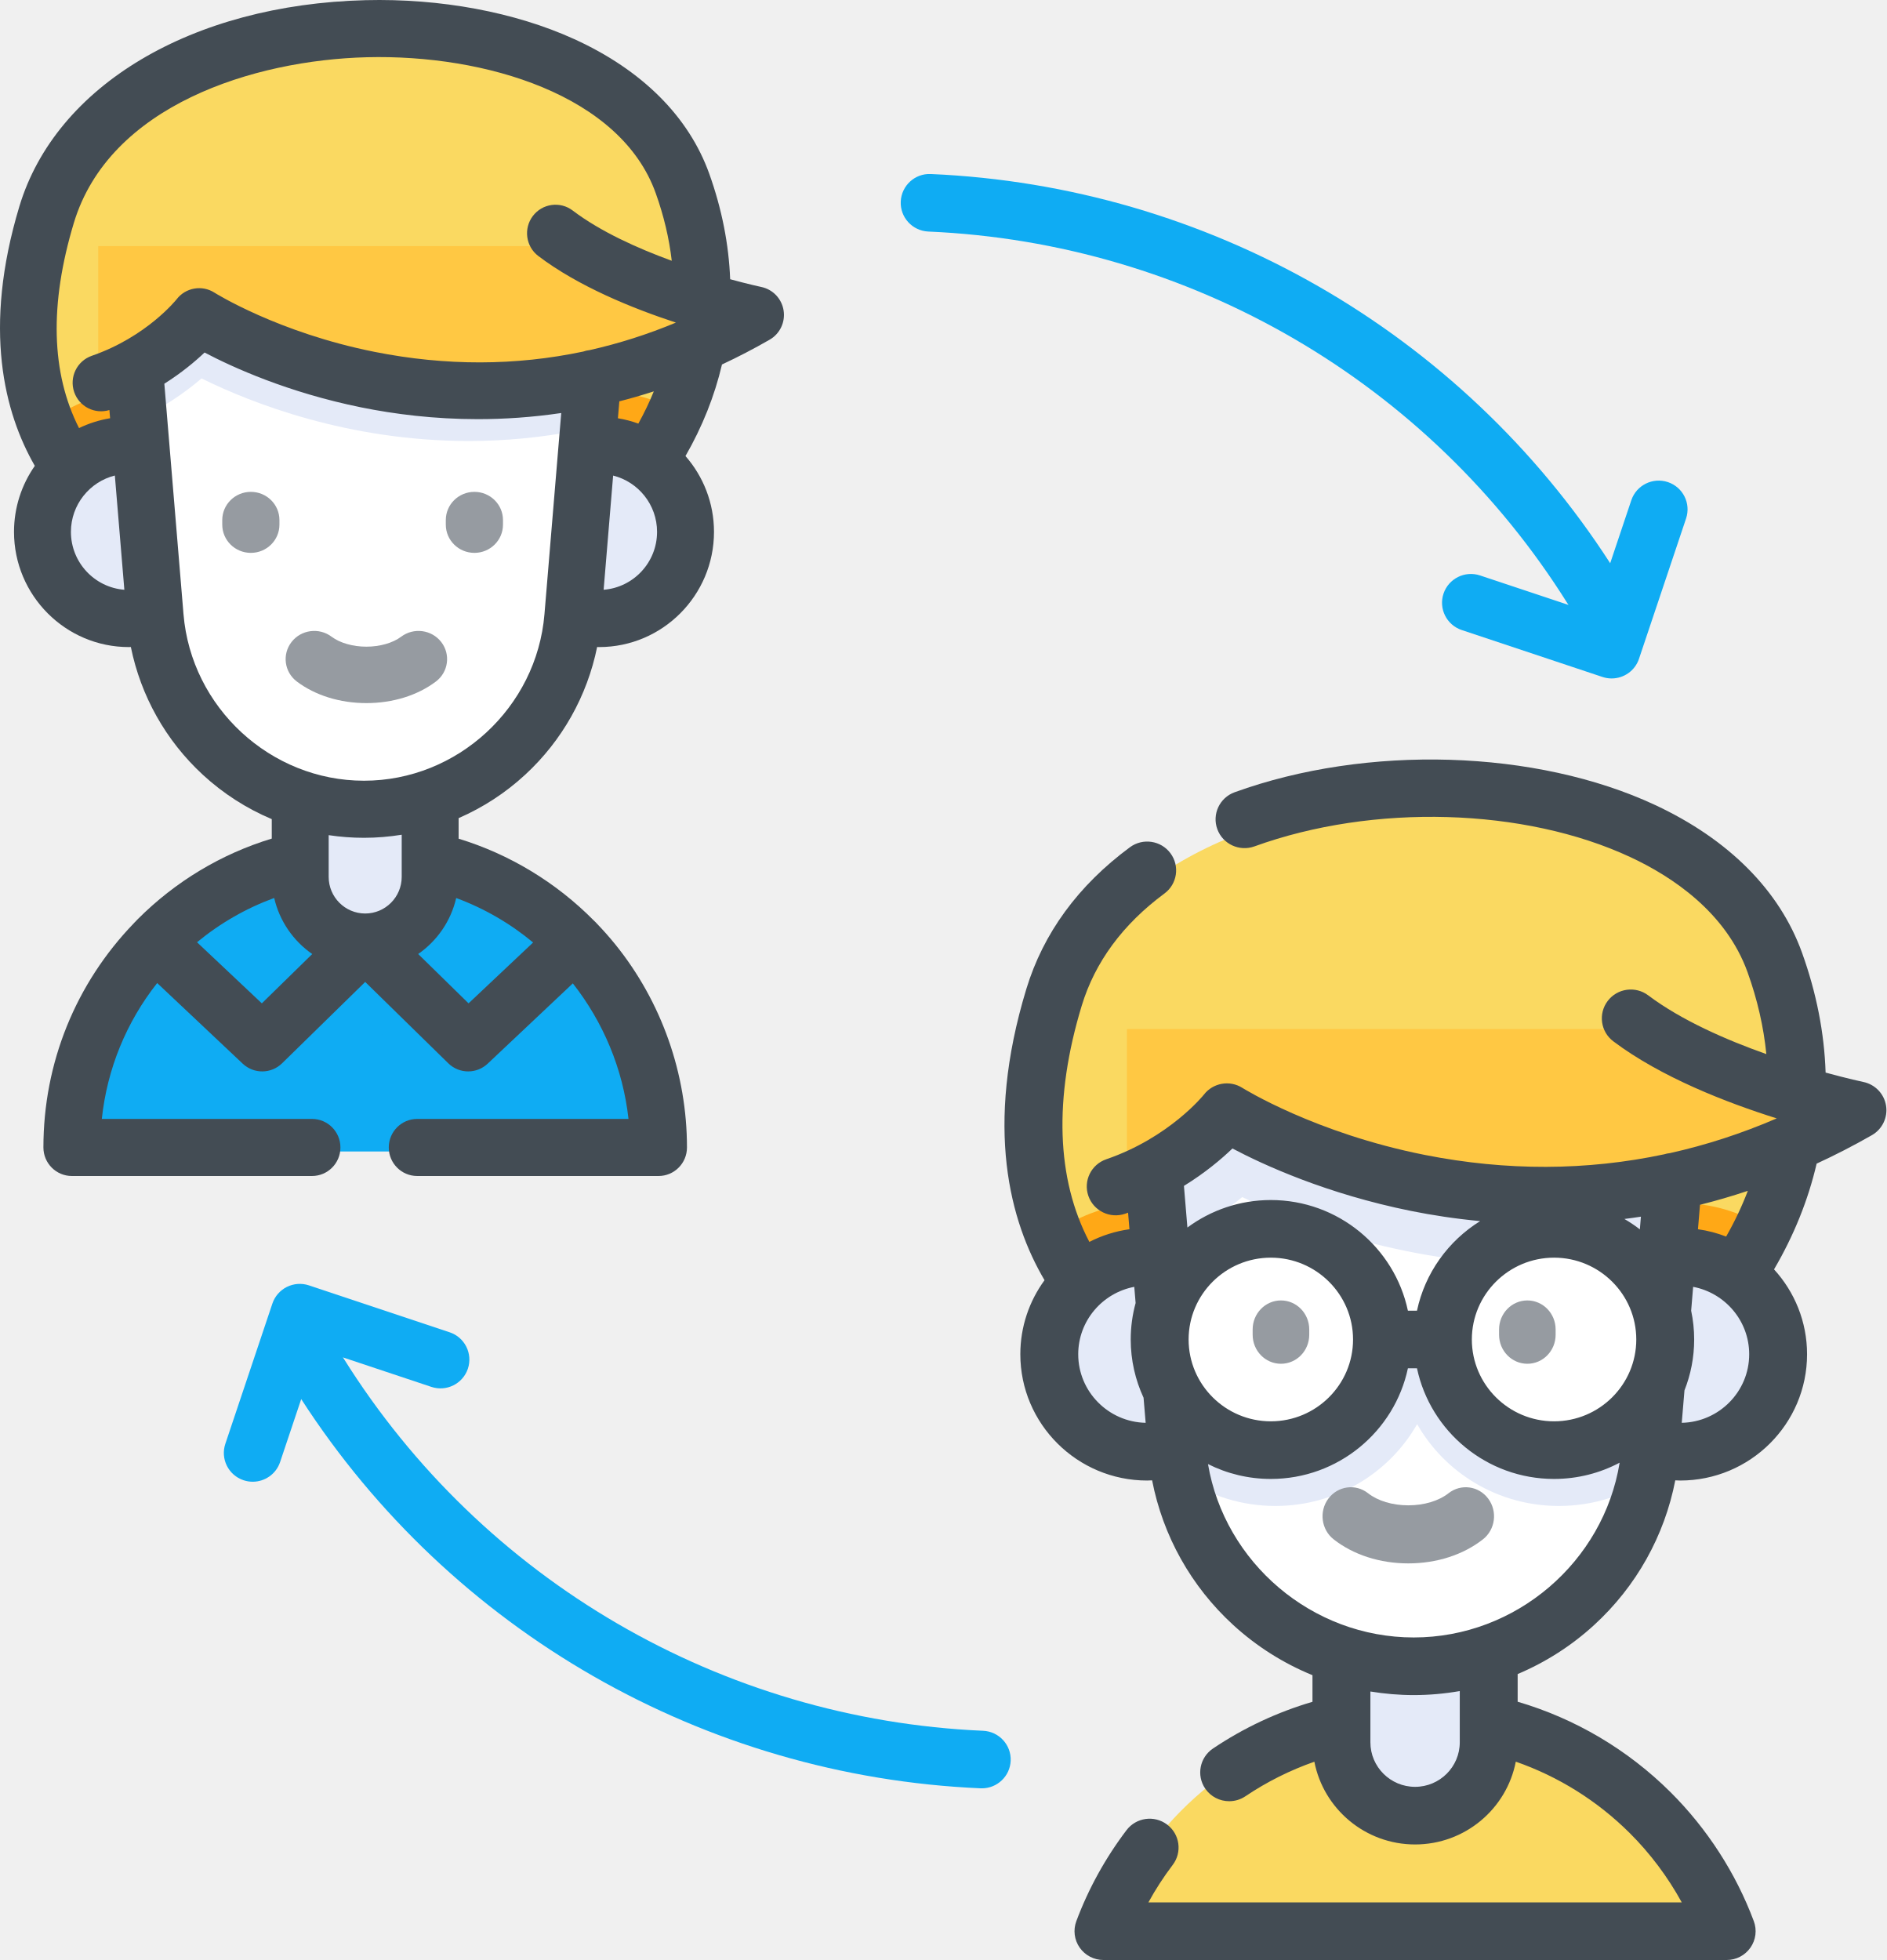
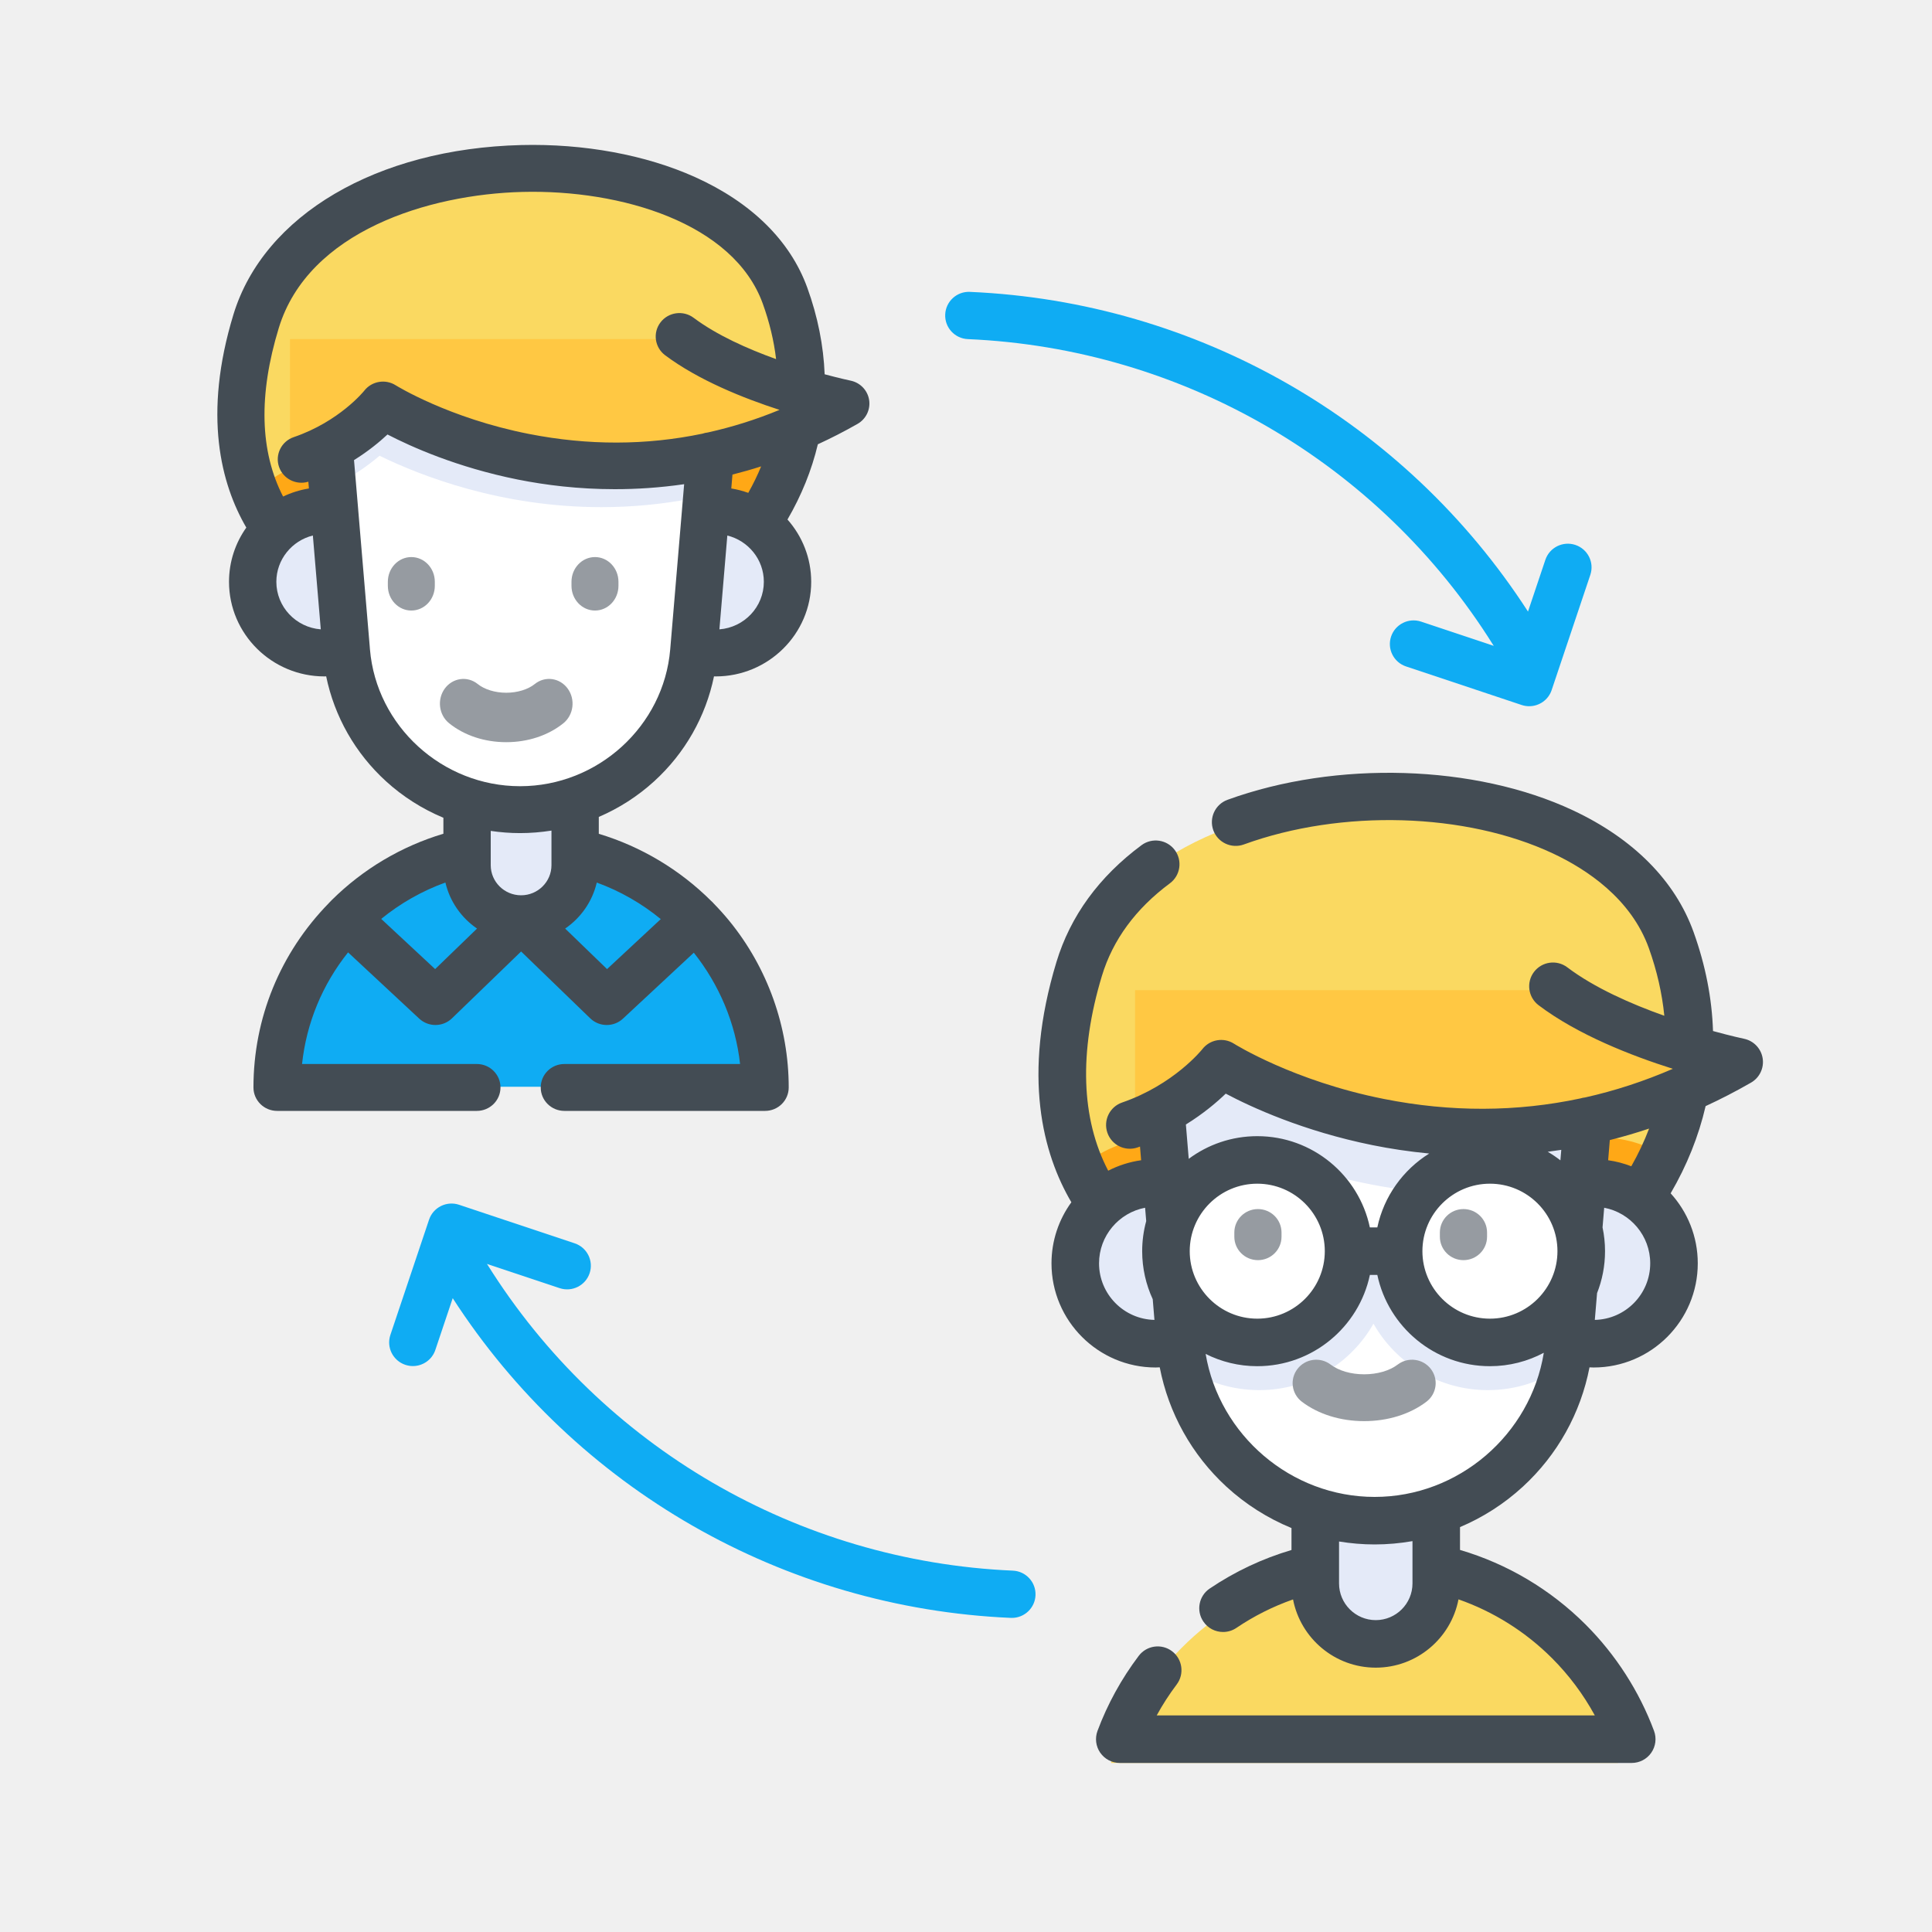
- <svg xmlns="http://www.w3.org/2000/svg" width="77px" height="80px" viewBox="0 0 77 80" version="1.1">
+ <svg xmlns="http://www.w3.org/2000/svg" width="80px" height="80px" viewBox="0 0 80 80" version="1.1">
  <defs />
  <g id="Page-1" stroke="none" stroke-width="1" fill="none" fill-rule="evenodd">
-     <g id="2.1.-Home-V1" transform="translate(-1007, -646)" fill-rule="nonzero">
-       <g id="Icones" transform="translate(134, 646)">
-         <g id="004-employees" transform="translate(873, 0)">
-           <path d="M27.725,17.412 C26.305,20.345 24.201,22 24.201,22 L5.7,22 C5.7,22 3.149,20.83 1.806,17.678 C0.93,15.624 0.568,12.726 1.76,8.762 C4.78,-1.281 25.018,-1.434 28.19,7.468 C29.642,11.545 28.928,14.935 27.725,17.412 Z" id="Shape" fill="#FAD961" />
-           <g id="Group" transform="translate(2, 16)" fill="#FFA816">
-             <path d="M25.864,0.961 C24.446,3.986 22.347,5.692 22.347,5.692 L17.421,5.692 C17.421,2.567 19.865,0.025 22.869,0.025 C23.974,0.025 25.005,0.369 25.864,0.961 Z" id="Shape" />
-             <path d="M8.811,5.692 L3.886,5.692 C3.886,5.692 1.341,4.485 0.001,1.235 C0.927,0.477 2.096,0.025 3.364,0.025 C6.368,0.025 8.811,2.567 8.811,5.692 Z" id="Shape" />
+     <g id="2.1.-Home-V2" transform="translate(-1000, -948)" fill-rule="nonzero">
+       <g id="Icones" transform="translate(126, 811)">
+         <g id="004-employees" transform="translate(883, 143)">
+           <path d="M22.953,15.068 C21.786,17.582 20.058,19 20.058,19 L4.861,19 C4.861,19 2.765,17.997 1.662,15.296 C0.943,13.534 0.645,11.051 1.624,7.653 C4.105,-0.956 20.729,-1.087 23.335,6.544 C24.527,10.039 23.941,12.944 22.953,15.068 Z" id="Shape" fill="#FAD961" />
+           <g id="Group" transform="translate(2, 13)" fill="#FFA816">
+             <path d="M21.885,0.801 C20.685,3.322 18.909,4.744 18.909,4.744 L14.741,4.744 C14.741,2.139 16.809,0.02 19.35,0.02 C20.286,0.02 21.158,0.307 21.885,0.801 Z" id="Shape" />
+             <path d="M7.455,4.743 L3.288,4.743 C3.288,4.743 1.135,3.738 0.001,1.03 C0.785,0.398 1.773,0.02 2.847,0.02 C5.388,0.02 7.455,2.139 7.455,4.743 Z" id="Shape" />
          </g>
-           <path d="M3,47 C3,44.545 3.738,42.26 5.004,40.359 C7.155,37.129 10.83,35 15.001,35 C18.314,35 21.314,36.343 23.486,38.514 C24.049,39.076 24.556,39.695 24.996,40.36 C26.262,42.262 27,44.545 27,47 L3,47 Z" id="Shape" fill="#0FACF3" />
-           <path d="M25,40.286 L20.425,44.525 C19.732,45.167 18.65,45.157 17.97,44.502 L15.001,41.646 L12.032,44.502 C11.352,45.157 10.268,45.167 9.576,44.525 L5,40.285 C7.152,37.099 10.828,35 15.001,35 C18.315,35 21.317,36.325 23.489,38.465 C24.052,39.02 24.559,39.63 25,40.286 Z" id="Shape" fill="#0FACF3" />
-           <path d="M23,38.746 L18.669,43 L14.5,38.746 L10.331,43 L6,38.746 C8.155,36.434 11.168,35 14.5,35 C17.779,35 20.749,36.389 22.896,38.636 C22.931,38.672 22.966,38.708 23,38.746 Z" id="Shape" fill="#0FACF3" />
-           <g id="Group" transform="translate(2, 18)" fill="#E4EAF8">
-             <path d="M13.404,20.942 C11.924,20.942 10.725,19.721 10.725,18.216 L10.725,13.515 L16.083,13.515 L16.083,18.216 C16.083,19.721 14.883,20.942 13.404,20.942 Z" id="Shape" />
-             <ellipse id="Oval" cx="23.05" cy="3.783" rx="3.562" ry="3.624" />
-             <ellipse id="Oval" cx="3.657" cy="3.783" rx="3.562" ry="3.624" />
+           <path d="M2,39 C2,36.954 2.615,35.05 3.67,33.466 C5.463,30.774 8.525,29 12.001,29 C14.762,29 17.262,30.12 19.072,31.928 C19.541,32.397 19.963,32.913 20.33,33.467 C21.385,35.051 22,36.954 22,39 L2,39 Z" id="Shape" fill="#0FACF3" />
+           <path d="M21,33.229 L17.111,36.62 C16.522,37.134 15.602,37.126 15.024,36.602 L12.501,34.317 L9.977,36.602 C9.399,37.125 8.478,37.134 7.89,36.62 L4,33.228 C5.829,30.68 8.954,29 12.501,29 C15.318,29 17.869,30.06 19.716,31.772 C20.194,32.216 20.626,32.704 21,33.229 Z" id="Shape" fill="#0FACF3" />
+           <path d="M19,32.278 L15.434,36 L12,32.278 L8.566,36 L5,32.278 C6.775,30.255 9.256,29 12,29 C14.701,29 17.146,30.215 18.915,32.182 C18.943,32.213 18.972,32.245 19,32.278 Z" id="Shape" fill="#0FACF3" />
+           <g id="Group" transform="translate(2, 15)" fill="#E4EAF8">
+             <path d="M10.922,17.95 C9.716,17.95 8.739,16.904 8.739,15.614 L8.739,11.584 L13.104,11.584 L13.104,15.614 C13.104,16.904 12.127,17.95 10.922,17.95 Z" id="Shape" />
+             <ellipse id="Oval" cx="18.781" cy="3.242" rx="2.902" ry="3.106" />
+             <ellipse id="Oval" cx="2.979" cy="3.242" rx="2.902" ry="3.106" />
          </g>
-           <path d="M24,12 L23.547,17.559 L22.938,25.042 C22.572,29.541 18.904,33 14.499,33 C10.096,33 6.428,29.541 6.062,25.042 L5.423,17.196 L5,12 L24,12 Z" id="Shape" fill="#FFFFFF" />
-           <path d="M24,12 L23.547,17.578 C22.096,17.859 20.622,18 19.13,18 C14.217,18 10.287,16.463 8.226,15.446 C7.545,16.028 6.61,16.687 5.423,17.214 L5,12 L24,12 Z" id="Shape" fill="#E4EAF8" />
-           <g id="Group" transform="translate(4, 10)">
-             <path d="M18.879,0.046 C21.899,2.292 27.184,3.371 27.184,3.371 C14.953,10.279 4.081,3.444 4.081,3.444 C4.081,3.444 2.69,5.225 0.01,6.134 L0.01,0.046 L18.879,0.046 Z" id="Shape" fill="#FFC843" />
-             <path d="M68.126,40.469 C66.545,43.659 64.202,45.459 64.202,45.459 L43.604,45.459 C43.604,45.459 40.765,44.186 39.269,40.759 C38.294,38.524 37.891,35.372 39.218,31.06 C42.581,20.136 65.111,19.969 68.643,29.653 C70.26,34.088 69.465,37.774 68.126,40.469 Z" id="Shape" fill="#FAD961" />
+           <path d="M20,10 L19.619,14.765 L19.106,21.179 C18.798,25.035 15.708,28 11.999,28 C8.292,28 5.202,25.035 4.894,21.179 L4.356,14.454 L4,10 L20,10 Z" id="Shape" fill="#FFFFFF" />
+           <path d="M20,10 L19.619,14.649 C18.397,14.883 17.156,15 15.899,15 C11.762,15 8.453,13.719 6.717,12.872 C6.143,13.357 5.356,13.906 4.356,14.345 L4,10 L20,10 Z" id="Shape" fill="#E4EAF8" />
+           <g id="Group" transform="translate(3, 8)">
+             <path d="M15.643,0.039 C18.145,1.944 22.524,2.858 22.524,2.858 C12.39,8.715 3.382,2.92 3.382,2.92 C3.382,2.92 2.229,4.43 0.008,5.201 L0.008,0.039 L15.643,0.039 Z" id="Shape" fill="#FFC843" />
+             <path d="M56.447,34.311 C55.137,37.016 53.196,38.542 53.196,38.542 L36.129,38.542 C36.129,38.542 33.777,37.462 32.538,34.556 C31.73,32.661 31.395,29.989 32.495,26.333 C35.281,17.072 53.949,16.931 56.876,25.141 C58.215,28.9 57.556,32.026 56.447,34.311 Z" id="Shape" fill="#FAD961" />
          </g>
-           <g id="Group" transform="translate(43, 49)" fill="#FFA816">
-             <path d="M28.967,1.06 C27.382,4.124 25.033,5.853 25.033,5.853 L19.523,5.853 C19.523,2.686 22.257,0.111 25.617,0.111 C26.853,0.111 28.006,0.46 28.967,1.06 Z" id="Shape" />
-             <path d="M9.892,5.853 L4.383,5.853 C4.383,5.853 1.536,4.63 0.037,1.338 C1.073,0.57 2.38,0.111 3.799,0.111 C7.159,0.111 9.892,2.686 9.892,5.853 Z" id="Shape" />
+           <g id="Group" transform="translate(36, 41)" fill="#FFA816">
+             <path d="M23.973,0.883 C22.661,3.437 20.717,4.877 20.717,4.877 L16.157,4.877 C16.157,2.239 18.419,0.093 21.2,0.093 C22.223,0.093 23.178,0.383 23.973,0.883 Z" id="Shape" />
+             <path d="M8.186,4.877 L3.627,4.877 C3.627,4.877 1.271,3.858 0.03,1.115 C0.888,0.475 1.97,0.093 3.144,0.093 C5.924,0.093 8.186,2.239 8.186,4.877 Z" id="Shape" />
          </g>
-           <path d="M70,79 L45,79 C45.362,78 45.83,77.052 46.392,76.175 C48.783,72.453 52.866,70 57.501,70 C61.184,70 64.517,71.547 66.932,74.05 C67.556,74.697 68.12,75.411 68.61,76.177 C69.172,77.052 69.64,78 70,79 Z" id="Shape" fill="#FAD961" />
-           <g id="Group" transform="translate(43, 51)" fill="#E4EAF8">
-             <path d="M15,22.977 C13.344,22.977 12.002,21.637 12.002,19.983 L12.002,14.819 L17.998,14.819 L17.998,19.983 C17.997,21.637 16.655,22.977 15,22.977 Z" id="Shape" />
-             <ellipse id="Oval" cx="25.795" cy="4.13" rx="3.986" ry="3.981" />
-             <ellipse id="Oval" cx="4.093" cy="4.13" rx="3.986" ry="3.981" />
+           <path d="M58,67 L37,67 C37.304,66.111 37.697,65.269 38.169,64.489 C40.178,61.181 43.608,59 47.501,59 C50.594,59 53.395,60.375 55.423,62.6 C55.947,63.175 56.421,63.809 56.832,64.49 C57.305,65.269 57.697,66.111 58,67 Z" id="Shape" fill="#FAD961" />
+           <g id="Group" transform="translate(36, 43)" fill="#E4EAF8">
+             <path d="M12.5,18.981 C11.12,18.981 10.001,17.874 10.001,16.508 L10.001,12.242 L14.998,12.242 L14.998,16.508 C14.998,17.874 13.879,18.981 12.5,18.981 Z" id="Shape" />
+             <ellipse id="Oval" cx="21.496" cy="3.412" rx="3.322" ry="3.289" />
+             <ellipse id="Oval" cx="3.411" cy="3.412" rx="3.322" ry="3.289" />
          </g>
-           <path d="M69,45 L68.544,50.299 L68.476,51.089 L67.77,59.285 C67.745,59.581 67.706,59.874 67.652,60.161 C66.833,64.653 62.792,68 57.999,68 C53.236,68 49.216,64.693 48.363,60.241 C48.301,59.928 48.258,59.608 48.23,59.285 L47.491,50.691 L47.449,50.207 L47,45 L69,45 Z" id="Shape" fill="#FFFFFF" />
-           <g id="Group" transform="translate(47, 45)" fill="#E4EAF8">
-             <path d="M0.836,9.829 L1.225,14.399 C1.252,14.723 1.295,15.043 1.356,15.356 C2.414,16.058 3.689,16.468 5.059,16.468 C7.544,16.468 9.711,15.119 10.845,13.128 C11.978,15.119 14.146,16.468 16.631,16.468 C18.053,16.468 19.372,16.027 20.452,15.275 C20.505,14.988 20.543,14.695 20.569,14.399 L20.957,9.829 L0.836,9.829 Z" id="Shape" />
-             <path d="M21.786,0.096 L21.267,6.192 C19.603,6.499 17.914,6.653 16.203,6.653 C10.572,6.653 6.068,4.974 3.705,3.862 C2.924,4.498 1.853,5.218 0.492,5.794 L0.007,0.097 L21.786,0.097 L21.786,0.096 Z" id="Shape" />
+           <path d="M57,38 L56.627,42.378 L56.571,43.03 L55.994,49.801 C55.973,50.045 55.941,50.287 55.897,50.524 C55.227,54.235 51.921,57 47.999,57 C44.102,57 40.813,54.268 40.115,50.59 C40.065,50.332 40.029,50.068 40.006,49.801 L39.402,42.701 L39.367,42.301 L39,38 L57,38 Z" id="Shape" fill="#FFFFFF" />
+           <g id="Group" transform="translate(39, 38)" fill="#E4EAF8">
+             <path d="M0.684,8.095 L1.002,11.858 C1.025,12.124 1.06,12.388 1.11,12.646 C1.975,13.224 3.018,13.562 4.139,13.562 C6.172,13.562 7.945,12.451 8.873,10.811 C9.8,12.451 11.574,13.562 13.607,13.562 C14.771,13.562 15.85,13.199 16.733,12.58 C16.777,12.343 16.808,12.102 16.829,11.858 L17.147,8.095 L0.684,8.095 Z" id="Shape" />
+             <path d="M17.825,0.079 L17.4,5.1 C16.039,5.352 14.657,5.479 13.257,5.479 C8.65,5.479 4.965,4.096 3.032,3.181 C2.392,3.704 1.516,4.297 0.403,4.772 L0.006,0.08 L17.825,0.08 L17.825,0.079 Z" id="Shape" />
          </g>
-           <path d="M66.832,42 C70.166,44.451 76,45.629 76,45.629 C62.497,53.168 50.495,45.708 50.495,45.708 C50.495,45.708 48.959,47.651 46,48.644 L46,42 L66.832,42 Z" id="Shape" fill="#FFC843" />
-           <g id="Group" transform="translate(47, 50)" fill="#FFFFFF">
-             <ellipse id="Oval" cx="4.62" cy="4.525" rx="4.576" ry="4.421" />
-             <ellipse id="Oval" cx="16.279" cy="4.525" rx="4.576" ry="4.421" />
+           <path d="M55.36,35 C58.138,37.101 63,38.11 63,38.11 C51.748,44.572 41.746,38.178 41.746,38.178 C41.746,38.178 40.466,39.844 38,40.695 L38,35 L55.36,35 Z" id="Shape" fill="#FFC843" />
+           <g id="Group" transform="translate(39, 42)" fill="#FFFFFF">
+             <ellipse id="Oval" cx="3.74" cy="4.022" rx="3.704" ry="3.93" />
+             <ellipse id="Oval" cx="13.179" cy="4.022" rx="3.704" ry="3.93" />
          </g>
-           <path d="M13.896,46.835 C13.896,46.192 13.376,45.67 12.734,45.67 L4.156,45.67 C4.372,43.636 5.151,41.726 6.416,40.124 L9.907,43.415 C10.361,43.842 11.069,43.836 11.514,43.4 L14.907,40.079 L18.299,43.4 C18.525,43.621 18.817,43.731 19.111,43.731 C19.396,43.731 19.682,43.626 19.906,43.415 L23.382,40.138 C24.618,41.712 25.429,43.622 25.654,45.67 L17.031,45.67 C16.389,45.67 15.869,46.192 15.869,46.835 C15.869,47.479 16.389,48 17.031,48 L26.879,48 C27.521,48 28.041,47.479 28.041,46.835 C28.041,43.83 27.005,40.89 25.124,38.558 C24.876,38.251 24.614,37.957 24.342,37.675 C24.335,37.668 24.33,37.66 24.323,37.653 C24.295,37.624 24.267,37.596 24.237,37.57 C22.702,36.019 20.799,34.865 18.72,34.232 L18.72,33.393 C19.708,32.963 20.627,32.369 21.436,31.622 C22.949,30.226 23.967,28.405 24.374,26.408 C24.401,26.408 24.428,26.411 24.456,26.411 C27.041,26.411 29.144,24.302 29.144,21.709 C29.144,20.525 28.704,19.442 27.98,18.614 C28.668,17.417 29.167,16.166 29.47,14.877 C30.114,14.576 30.763,14.24 31.417,13.864 C31.835,13.623 32.061,13.148 31.985,12.67 C31.909,12.192 31.547,11.811 31.074,11.713 C31.059,11.709 30.562,11.604 29.804,11.397 C29.749,9.975 29.466,8.533 28.953,7.098 C28.117,4.76 26.21,2.857 23.437,1.595 C21.016,0.494 17.989,-0.07 14.919,0.007 C7.827,0.186 2.282,3.488 0.792,8.42 C-0.721,13.431 0.184,16.862 1.421,19.015 C0.887,19.778 0.572,20.707 0.572,21.709 C0.572,24.301 2.674,26.411 5.258,26.411 C5.286,26.411 5.313,26.408 5.341,26.408 C5.747,28.404 6.765,30.226 8.278,31.622 C9.115,32.394 10.068,33.002 11.093,33.434 L11.093,34.228 C9.035,34.852 7.157,35.979 5.619,37.521 C5.587,37.553 5.557,37.587 5.525,37.62 C5.513,37.631 5.502,37.641 5.491,37.653 C5.482,37.662 5.475,37.671 5.467,37.68 C3.084,40.149 1.772,43.39 1.772,46.835 C1.772,47.478 2.292,48 2.934,48 L12.734,48 C13.376,48 13.896,47.479 13.896,46.835 Z M10.688,40.953 L8.042,38.459 C8.986,37.68 10.05,37.07 11.192,36.652 C11.409,37.595 11.974,38.406 12.745,38.94 L10.688,40.953 Z M19.126,40.953 L17.069,38.939 C17.839,38.406 18.404,37.596 18.621,36.654 C19.776,37.08 20.834,37.699 21.761,38.469 L19.126,40.953 Z M24.639,24.072 L25.027,19.411 C26.055,19.668 26.82,20.6 26.82,21.709 C26.82,22.955 25.857,23.977 24.639,24.072 Z M26.056,17.29 C25.788,17.192 25.51,17.119 25.222,17.072 L25.28,16.381 C25.744,16.263 26.213,16.128 26.687,15.974 C26.506,16.42 26.295,16.858 26.056,17.29 Z M3.015,9.096 C4.466,4.293 10.366,2.453 14.977,2.336 C19.815,2.213 25.335,3.883 26.766,7.886 C27.096,8.809 27.314,9.732 27.42,10.644 C26.032,10.138 24.513,9.455 23.375,8.592 C22.863,8.204 22.135,8.305 21.748,8.819 C21.361,9.332 21.462,10.062 21.974,10.45 C23.607,11.689 25.815,12.585 27.589,13.167 C26.433,13.65 25.258,14.022 24.069,14.29 C23.979,14.299 23.891,14.319 23.808,14.349 C21.045,14.933 18.199,14.94 15.295,14.363 C11.357,13.58 8.778,11.96 8.754,11.945 C8.247,11.62 7.575,11.738 7.208,12.217 C7.196,12.232 5.99,13.746 3.748,14.522 C3.141,14.732 2.819,15.395 3.028,16.003 C3.233,16.598 3.87,16.919 4.466,16.736 L4.494,17.071 C4.047,17.145 3.621,17.282 3.226,17.473 C2.085,15.229 2.012,12.418 3.015,9.096 Z M2.895,21.709 C2.895,20.599 3.662,19.664 4.688,19.409 L5.076,24.072 C3.858,23.978 2.895,22.955 2.895,21.709 Z M7.49,25.068 L7.481,24.967 C7.481,24.964 7.481,24.96 7.481,24.957 L6.914,18.141 C6.914,18.137 6.913,18.133 6.913,18.13 L6.708,15.662 C7.411,15.218 7.961,14.758 8.35,14.389 C9.499,14.993 11.753,16.021 14.744,16.628 C16.107,16.904 17.716,17.108 19.504,17.108 C20.579,17.108 21.719,17.034 22.909,16.858 L22.803,18.123 C22.803,18.13 22.802,18.137 22.801,18.144 L22.224,25.068 C21.908,28.88 18.672,31.866 14.857,31.866 C11.042,31.866 7.806,28.88 7.49,25.068 Z M14.857,34.196 C15.377,34.196 15.891,34.152 16.397,34.071 L16.397,35.791 C16.397,36.616 15.728,37.286 14.907,37.286 C14.085,37.286 13.416,36.616 13.416,35.791 L13.416,35.129 C13.416,35.117 13.417,35.105 13.416,35.092 L13.416,34.088 C13.89,34.159 14.371,34.196 14.857,34.196 Z" id="Shape" fill="#434C54" />
-           <g id="Group" transform="translate(9, 20)" fill="#969BA1">
-             <path d="M1.239,0.076 C0.594,0.076 0.072,0.591 0.072,1.227 L0.072,1.414 C0.072,2.05 0.594,2.566 1.239,2.566 C1.883,2.566 2.406,2.05 2.406,1.414 L2.406,1.227 C2.406,0.591 1.884,0.076 1.239,0.076 Z" id="Shape" />
-             <path d="M10.364,2.566 C11.009,2.566 11.531,2.05 11.531,1.414 L11.531,1.227 C11.531,0.591 11.009,0.076 10.364,0.076 C9.719,0.076 9.197,0.591 9.197,1.227 L9.197,1.414 C9.197,2.05 9.719,2.566 10.364,2.566 Z" id="Shape" />
-             <path d="M8.792,7.818 C9.304,7.431 9.401,6.709 9.01,6.204 C8.618,5.699 7.886,5.603 7.373,5.989 C7.036,6.243 6.505,6.395 5.955,6.395 C5.404,6.395 4.874,6.243 4.536,5.989 C4.024,5.603 3.291,5.699 2.9,6.204 C2.508,6.709 2.605,7.431 3.117,7.818 C3.87,8.385 4.878,8.698 5.955,8.698 C7.031,8.698 8.039,8.386 8.792,7.818 Z" id="Shape" />
+           <path d="M11.724,39.029 C11.724,38.493 11.286,38.058 10.744,38.058 L3.507,38.058 C3.689,36.363 4.346,34.772 5.413,33.436 L8.359,36.179 C8.742,36.535 9.34,36.53 9.715,36.167 L12.578,33.399 L15.44,36.167 C15.63,36.351 15.877,36.443 16.125,36.443 C16.366,36.443 16.607,36.355 16.796,36.179 L19.729,33.449 C20.771,34.76 21.456,36.351 21.645,38.058 L14.37,38.058 C13.828,38.058 13.39,38.493 13.39,39.029 C13.39,39.565 13.828,40 14.37,40 L22.679,40 C23.221,40 23.659,39.565 23.659,39.029 C23.659,36.525 22.785,34.075 21.198,32.131 C20.989,31.876 20.768,31.631 20.538,31.396 C20.533,31.39 20.528,31.383 20.523,31.377 C20.499,31.353 20.475,31.33 20.45,31.308 C19.155,30.016 17.549,29.054 15.795,28.526 L15.795,27.827 C16.629,27.469 17.404,26.974 18.087,26.352 C19.364,25.188 20.222,23.671 20.565,22.007 C20.588,22.007 20.611,22.009 20.634,22.009 C22.816,22.009 24.59,20.251 24.59,18.091 C24.59,17.104 24.219,16.202 23.608,15.512 C24.188,14.514 24.61,13.471 24.865,12.397 C25.409,12.147 25.957,11.867 26.508,11.553 C26.861,11.352 27.052,10.956 26.988,10.558 C26.924,10.16 26.618,9.842 26.219,9.761 C26.206,9.758 25.787,9.67 25.147,9.498 C25.1,8.312 24.862,7.111 24.429,5.915 C23.724,3.967 22.114,2.381 19.775,1.33 C17.732,0.411 15.178,-0.058 12.588,0.006 C6.604,0.155 1.925,2.907 0.668,7.017 C-0.608,11.192 0.155,14.052 1.199,15.846 C0.748,16.482 0.483,17.256 0.483,18.091 C0.483,20.251 2.256,22.009 4.437,22.009 C4.46,22.009 4.483,22.007 4.506,22.006 C4.849,23.67 5.708,25.188 6.985,26.352 C7.69,26.995 8.495,27.501 9.36,27.862 L9.36,28.523 C7.623,29.043 6.038,29.982 4.741,31.267 C4.714,31.294 4.688,31.323 4.661,31.35 C4.652,31.359 4.642,31.368 4.633,31.377 C4.626,31.385 4.62,31.393 4.613,31.4 C2.603,33.458 1.495,36.158 1.495,39.029 C1.495,39.565 1.934,40 2.475,40 L10.744,40 C11.286,40 11.724,39.565 11.724,39.029 Z M9.018,34.128 L6.785,32.05 C7.582,31.4 8.48,30.891 9.443,30.543 C9.626,31.329 10.103,32.005 10.753,32.45 L9.018,34.128 Z M16.137,34.128 L14.402,32.45 C15.051,32.005 15.528,31.33 15.711,30.545 C16.686,30.9 17.579,31.416 18.361,32.058 L16.137,34.128 Z M20.789,20.06 L21.117,16.175 C21.984,16.39 22.629,17.166 22.629,18.091 C22.63,19.129 21.817,19.981 20.789,20.06 Z M21.984,14.408 C21.759,14.327 21.524,14.266 21.281,14.226 L21.33,13.651 C21.721,13.552 22.117,13.44 22.517,13.312 C22.365,13.683 22.186,14.049 21.984,14.408 Z M2.544,7.58 C3.768,3.577 8.746,2.044 12.637,1.947 C16.718,1.844 21.376,3.236 22.584,6.571 C22.862,7.341 23.047,8.11 23.136,8.87 C21.964,8.449 20.683,7.879 19.723,7.16 C19.291,6.837 18.676,6.921 18.35,7.349 C18.023,7.776 18.109,8.385 18.54,8.709 C19.919,9.741 21.781,10.488 23.278,10.972 C22.303,11.375 21.312,11.685 20.308,11.908 C20.232,11.916 20.158,11.933 20.088,11.957 C17.756,12.444 15.355,12.45 12.905,11.969 C9.582,11.317 7.406,9.967 7.386,9.954 C6.958,9.683 6.391,9.781 6.081,10.181 C6.072,10.193 5.054,11.455 3.162,12.101 C2.65,12.276 2.379,12.829 2.555,13.336 C2.728,13.832 3.265,14.099 3.768,13.946 L3.791,14.226 C3.415,14.288 3.055,14.401 2.722,14.561 C1.759,12.691 1.698,10.349 2.544,7.58 Z M2.443,18.091 C2.443,17.166 3.09,16.387 3.955,16.174 L4.283,20.06 C3.255,19.981 2.443,19.129 2.443,18.091 Z M6.319,20.89 L6.312,20.806 C6.312,20.803 6.312,20.8 6.312,20.797 L5.833,15.117 C5.833,15.114 5.833,15.111 5.833,15.108 L5.659,13.052 C6.253,12.681 6.717,12.298 7.045,11.991 C8.015,12.494 9.917,13.351 12.441,13.857 C13.59,14.087 14.948,14.256 16.456,14.256 C17.364,14.256 18.326,14.195 19.329,14.049 L19.24,15.102 C19.24,15.108 19.239,15.114 19.239,15.12 L18.752,20.89 C18.485,24.067 15.754,26.555 12.536,26.555 C9.317,26.555 6.586,24.067 6.319,20.89 Z M12.535,28.497 C12.974,28.497 13.408,28.46 13.835,28.393 L13.835,29.826 C13.835,30.513 13.271,31.072 12.577,31.072 C11.884,31.072 11.32,30.513 11.32,29.826 L11.32,29.274 C11.32,29.264 11.32,29.254 11.32,29.243 L11.32,28.406 C11.72,28.465 12.126,28.497 12.535,28.497 Z" id="Shape" fill="#434C54" />
+           <g id="Group" transform="translate(7, 17)" fill="#969BA1">
+             <path d="M1.032,0.067 C0.495,0.067 0.06,0.525 0.06,1.091 L0.06,1.257 C0.06,1.823 0.495,2.281 1.032,2.281 C1.57,2.281 2.005,1.823 2.005,1.257 L2.005,1.091 C2.005,0.525 1.57,0.067 1.032,0.067 Z" id="Shape" />
+             <path d="M8.637,2.281 C9.174,2.281 9.609,1.823 9.609,1.257 L9.609,1.091 C9.609,0.525 9.174,0.067 8.637,0.067 C8.099,0.067 7.664,0.525 7.664,1.091 L7.664,1.257 C7.664,1.822 8.099,2.281 8.637,2.281 Z" id="Shape" />
+             <path d="M7.327,6.949 C7.753,6.606 7.835,5.963 7.508,5.514 C7.182,5.065 6.571,4.98 6.145,5.323 C5.863,5.55 5.421,5.685 4.962,5.685 C4.503,5.685 4.061,5.55 3.78,5.323 C3.353,4.98 2.743,5.066 2.416,5.514 C2.09,5.963 2.171,6.606 2.598,6.949 C3.225,7.454 4.065,7.732 4.962,7.732 C5.859,7.732 6.699,7.454 7.327,6.949 Z" id="Shape" />
          </g>
-           <path d="M76.985,45.128 C76.908,44.646 76.539,44.262 76.059,44.162 C76.041,44.158 75.434,44.03 74.518,43.779 C74.466,42.164 74.144,40.522 73.555,38.885 C72.64,36.346 70.567,34.262 67.561,32.858 C62.698,30.588 55.8,30.379 50.395,32.337 C49.782,32.559 49.466,33.234 49.689,33.844 C49.912,34.454 50.59,34.768 51.203,34.547 C56.057,32.788 62.227,32.966 66.557,34.988 C68.248,35.777 70.448,37.232 71.331,39.679 C71.735,40.801 71.989,41.92 72.099,43.024 C70.461,42.445 68.632,41.645 67.278,40.627 C66.757,40.235 66.016,40.337 65.623,40.856 C65.23,41.374 65.332,42.111 65.853,42.503 C67.798,43.967 70.471,45.003 72.523,45.649 C71.093,46.265 69.639,46.738 68.164,47.066 C68.084,47.074 68.006,47.09 67.931,47.114 C64.761,47.787 61.497,47.799 58.164,47.141 C53.678,46.254 50.742,44.422 50.714,44.405 C50.198,44.076 49.515,44.195 49.141,44.679 C49.128,44.696 47.735,46.431 45.156,47.317 C44.539,47.529 44.212,48.198 44.425,48.812 C44.638,49.426 45.31,49.752 45.927,49.54 C45.967,49.526 46.006,49.511 46.046,49.497 L46.102,50.173 C45.52,50.254 44.969,50.432 44.466,50.69 C43.118,48.127 43.006,44.823 44.154,41.049 C44.696,39.265 45.832,37.725 47.53,36.47 C48.054,36.083 48.164,35.346 47.775,34.825 C47.386,34.303 46.646,34.194 46.122,34.581 C44.008,36.143 42.585,38.09 41.893,40.367 C40.173,46.019 41.226,49.863 42.636,52.253 C42.015,53.103 41.648,54.147 41.648,55.276 C41.648,58.118 43.97,60.43 46.825,60.43 C46.892,60.43 46.96,60.425 47.027,60.422 C47.467,62.685 48.617,64.751 50.34,66.328 C51.298,67.205 52.394,67.893 53.573,68.375 L53.573,69.461 C52.133,69.885 50.769,70.522 49.51,71.369 C48.97,71.733 48.828,72.464 49.193,73.002 C49.422,73.338 49.794,73.519 50.173,73.519 C50.401,73.519 50.631,73.454 50.834,73.318 C51.716,72.724 52.66,72.254 53.65,71.907 C54.023,73.828 55.724,75.284 57.761,75.284 C59.799,75.284 61.5,73.827 61.872,71.905 C63.611,72.511 65.199,73.502 66.522,74.818 C67.36,75.652 68.078,76.612 68.646,77.648 L46.876,77.648 C47.167,77.116 47.499,76.605 47.869,76.117 C48.262,75.598 48.158,74.861 47.637,74.47 C47.116,74.079 46.375,74.182 45.982,74.701 C45.118,75.841 44.429,77.09 43.934,78.414 C43.799,78.775 43.85,79.179 44.071,79.495 C44.292,79.811 44.654,80 45.041,80 L70.48,80 C70.867,80 71.229,79.812 71.45,79.495 C71.671,79.179 71.722,78.775 71.587,78.414 C70.857,76.458 69.683,74.64 68.193,73.155 C66.441,71.412 64.297,70.147 61.948,69.458 L61.948,68.329 C63.084,67.849 64.141,67.178 65.069,66.328 C66.792,64.751 67.942,62.685 68.382,60.422 C68.449,60.425 68.517,60.43 68.584,60.43 C71.439,60.43 73.761,58.118 73.761,55.276 C73.761,53.943 73.25,52.727 72.413,51.811 C73.222,50.431 73.805,48.985 74.152,47.495 C74.897,47.152 75.65,46.766 76.406,46.334 C76.832,46.09 77.062,45.611 76.985,45.128 Z M63.434,51.333 C65.284,51.333 66.79,52.832 66.79,54.673 C66.79,56.515 65.284,58.013 63.434,58.013 C61.584,58.013 60.078,56.515 60.078,54.673 C60.078,52.832 61.584,51.333 63.434,51.333 Z M66.936,50.178 C66.736,50.023 66.525,49.882 66.305,49.754 C66.528,49.726 66.753,49.695 66.979,49.66 L66.936,50.178 Z M50.306,46.877 C51.571,47.545 54.15,48.732 57.604,49.428 C58.459,49.6 59.403,49.745 60.417,49.841 C59.117,50.648 58.165,51.959 57.839,53.497 L57.468,53.497 C56.922,50.921 54.621,48.981 51.873,48.981 C50.598,48.981 49.42,49.399 48.468,50.103 L48.326,48.404 C49.194,47.869 49.856,47.309 50.306,46.877 Z M48.517,54.673 C48.517,52.832 50.022,51.333 51.873,51.333 C53.723,51.333 55.229,52.832 55.229,54.673 C55.229,56.515 53.723,58.013 51.873,58.013 C50.022,58.013 48.517,56.515 48.517,54.673 Z M44.011,55.276 C44.011,53.91 44.998,52.771 46.299,52.524 L46.354,53.184 C46.224,53.659 46.154,54.158 46.154,54.673 C46.154,55.521 46.343,56.326 46.678,57.05 L46.764,58.074 C45.241,58.042 44.011,56.8 44.011,55.276 Z M59.585,70.341 C59.585,70.344 59.585,70.348 59.585,70.352 L59.585,71.116 C59.585,72.117 58.767,72.932 57.761,72.932 C56.755,72.932 55.937,72.117 55.937,71.116 L55.937,69.041 C56.518,69.135 57.108,69.187 57.706,69.187 C58.341,69.187 58.969,69.13 59.585,69.023 L59.585,70.341 Z M57.706,66.835 C53.549,66.835 49.989,63.778 49.308,59.758 C50.08,60.146 50.951,60.365 51.873,60.365 C54.621,60.365 56.922,58.425 57.468,55.849 L57.839,55.849 C58.385,58.425 60.686,60.365 63.434,60.365 C64.401,60.365 65.312,60.124 66.111,59.701 C65.453,63.749 61.881,66.835 57.706,66.835 Z M68.646,58.074 L68.757,56.751 C69.012,56.106 69.153,55.406 69.153,54.673 C69.153,54.27 69.11,53.877 69.03,53.498 L69.111,52.524 C70.412,52.771 71.399,53.91 71.399,55.276 C71.399,56.8 70.169,58.042 68.646,58.074 Z M70.458,50.472 C70.093,50.331 69.708,50.229 69.308,50.173 L69.391,49.175 C70.033,49.015 70.684,48.826 71.343,48.606 C71.101,49.24 70.805,49.863 70.458,50.472 Z" id="Shape" fill="#434C54" />
-           <g id="Group" transform="translate(51, 53)" fill="#969BA1">
-             <path d="M1.286,2.664 C1.924,2.664 2.441,2.134 2.441,1.479 L2.441,1.264 C2.441,0.61 1.924,0.079 1.286,0.079 C0.648,0.079 0.131,0.61 0.131,1.264 L0.131,1.479 C0.131,2.134 0.648,2.664 1.286,2.664 Z" id="Shape" />
-             <path d="M11.344,2.664 C11.982,2.664 12.498,2.134 12.498,1.479 L12.498,1.264 C12.498,0.61 11.982,0.079 11.344,0.079 C10.706,0.079 10.189,0.61 10.189,1.264 L10.189,1.479 C10.189,2.134 10.706,2.664 11.344,2.664 Z" id="Shape" />
-             <path d="M8.128,7.947 C7.728,8.262 7.129,8.442 6.484,8.442 C5.839,8.442 5.24,8.262 4.84,7.947 C4.333,7.55 3.609,7.649 3.221,8.169 C2.834,8.689 2.931,9.433 3.437,9.83 C4.244,10.463 5.326,10.812 6.484,10.812 C7.642,10.812 8.724,10.463 9.531,9.83 C10.037,9.433 10.134,8.689 9.746,8.169 C9.359,7.649 8.635,7.55 8.128,7.947 Z" id="Shape" />
+           <path d="M63.988,37.822 C63.924,37.418 63.616,37.096 63.216,37.013 C63.201,37.01 62.695,36.903 61.932,36.693 C61.889,35.341 61.62,33.967 61.129,32.598 C60.366,30.473 58.639,28.729 56.134,27.555 C52.082,25.655 46.333,25.48 41.829,27.118 C41.318,27.304 41.055,27.869 41.241,28.38 C41.427,28.89 41.992,29.153 42.503,28.968 C46.547,27.496 51.689,27.645 55.298,29.337 C56.707,29.997 58.54,31.214 59.276,33.262 C59.612,34.201 59.824,35.137 59.916,36.061 C58.55,35.576 57.026,34.907 55.898,34.055 C55.465,33.727 54.847,33.813 54.519,34.246 C54.191,34.68 54.277,35.297 54.711,35.625 C56.332,36.85 58.559,37.717 60.269,38.257 C59.077,38.773 57.866,39.168 56.637,39.443 C56.57,39.45 56.505,39.463 56.442,39.483 C53.801,40.046 51.081,40.057 48.303,39.505 C44.565,38.764 42.118,37.231 42.095,37.216 C41.665,36.942 41.096,37.041 40.784,37.446 C40.773,37.46 39.613,38.912 37.464,39.653 C36.95,39.83 36.677,40.39 36.854,40.904 C37.031,41.418 37.592,41.691 38.106,41.513 C38.139,41.502 38.172,41.489 38.205,41.477 L38.252,42.043 C37.767,42.111 37.308,42.26 36.888,42.476 C35.765,40.331 35.671,37.566 36.628,34.408 C37.08,32.916 38.027,31.627 39.442,30.577 C39.879,30.253 39.97,29.637 39.646,29.2 C39.322,28.764 38.705,28.673 38.268,28.997 C36.507,30.304 35.321,31.933 34.744,33.838 C33.311,38.567 34.188,41.783 35.363,43.783 C34.846,44.494 34.54,45.368 34.54,46.312 C34.54,48.69 36.475,50.625 38.854,50.625 C38.91,50.625 38.966,50.621 39.022,50.618 C39.389,52.512 40.348,54.24 41.783,55.56 C42.582,56.294 43.495,56.869 44.478,57.273 L44.478,58.182 C43.278,58.536 42.141,59.07 41.092,59.778 C40.641,60.082 40.523,60.694 40.828,61.144 C41.018,61.426 41.328,61.577 41.644,61.577 C41.834,61.577 42.026,61.523 42.195,61.409 C42.93,60.912 43.716,60.519 44.542,60.229 C44.852,61.836 46.27,63.054 47.967,63.054 C49.666,63.054 51.084,61.835 51.393,60.226 C52.843,60.734 54.166,61.563 55.268,62.664 C55.966,63.362 56.565,64.165 57.038,65.032 L38.897,65.032 C39.139,64.587 39.416,64.159 39.724,63.751 C40.051,63.317 39.965,62.7 39.531,62.373 C39.097,62.045 38.479,62.132 38.152,62.566 C37.432,63.52 36.858,64.565 36.445,65.673 C36.333,65.975 36.375,66.313 36.559,66.577 C36.743,66.842 37.045,67 37.368,67 L58.567,67 C58.889,67 59.191,66.842 59.375,66.578 C59.559,66.313 59.602,65.975 59.49,65.673 C58.881,64.037 57.903,62.515 56.66,61.272 C55.201,59.814 53.414,58.756 51.456,58.179 L51.456,57.234 C52.404,56.833 53.284,56.271 54.058,55.56 C55.493,54.241 56.452,52.512 56.818,50.619 C56.875,50.621 56.931,50.625 56.987,50.625 C59.366,50.625 61.301,48.69 61.301,46.313 C61.301,45.197 60.875,44.179 60.178,43.413 C60.852,42.259 61.337,41.049 61.626,39.802 C62.248,39.515 62.875,39.192 63.505,38.83 C63.86,38.626 64.052,38.225 63.988,37.822 Z M52.695,43.014 C54.237,43.014 55.491,44.267 55.491,45.808 C55.491,47.349 54.237,48.603 52.695,48.603 C51.153,48.603 49.899,47.349 49.899,45.808 C49.899,44.267 51.153,43.014 52.695,43.014 Z M55.613,42.047 C55.446,41.917 55.271,41.799 55.088,41.692 C55.274,41.669 55.461,41.642 55.649,41.613 L55.613,42.047 Z M41.755,39.285 C42.809,39.844 44.959,40.837 47.836,41.419 C48.549,41.563 49.336,41.684 50.181,41.765 C49.098,42.44 48.304,43.537 48.032,44.824 L47.723,44.824 C47.268,42.669 45.351,41.046 43.061,41.046 C41.998,41.046 41.016,41.395 40.223,41.985 L40.105,40.563 C40.828,40.115 41.38,39.647 41.755,39.285 Z M40.264,45.808 C40.264,44.267 41.519,43.014 43.061,43.014 C44.603,43.014 45.857,44.267 45.857,45.808 C45.857,47.349 44.603,48.603 43.061,48.603 C41.519,48.603 40.264,47.349 40.264,45.808 Z M36.509,46.312 C36.509,45.169 37.332,44.216 38.416,44.01 L38.462,44.562 C38.354,44.959 38.295,45.377 38.295,45.808 C38.295,46.518 38.452,47.191 38.732,47.797 L38.803,48.654 C37.534,48.627 36.509,47.588 36.509,46.312 Z M49.488,58.918 C49.488,58.921 49.488,58.924 49.488,58.927 L49.488,59.566 C49.488,60.404 48.806,61.086 47.967,61.086 C47.129,61.086 46.447,60.404 46.447,59.566 L46.447,57.83 C46.931,57.909 47.424,57.952 47.921,57.952 C48.451,57.952 48.974,57.904 49.488,57.815 L49.488,58.918 Z M47.921,55.984 C44.457,55.984 41.491,53.427 40.923,50.063 C41.567,50.387 42.292,50.571 43.061,50.571 C45.351,50.571 47.269,48.948 47.724,46.792 L48.032,46.792 C48.487,48.948 50.405,50.571 52.695,50.571 C53.501,50.571 54.26,50.369 54.926,50.015 C54.378,53.402 51.401,55.984 47.921,55.984 Z M57.038,48.654 L57.131,47.546 C57.343,47.007 57.461,46.422 57.461,45.808 C57.461,45.471 57.425,45.142 57.358,44.824 L57.426,44.01 C58.51,44.216 59.332,45.169 59.332,46.312 C59.332,47.588 58.307,48.627 57.038,48.654 Z M58.548,42.293 C58.244,42.175 57.923,42.089 57.59,42.043 L57.659,41.208 C58.194,41.073 58.737,40.915 59.286,40.732 C59.084,41.262 58.838,41.783 58.548,42.293 Z" id="Shape" fill="#434C54" />
+           <g id="Group" transform="translate(42, 44)" fill="#969BA1">
+             <path d="M1.088,2.18 C1.628,2.18 2.065,1.746 2.065,1.21 L2.065,1.035 C2.065,0.499 1.628,0.065 1.088,0.065 C0.549,0.065 0.111,0.499 0.111,1.035 L0.111,1.21 C0.111,1.746 0.549,2.18 1.088,2.18 Z" id="Shape" />
+             <path d="M9.599,2.18 C10.138,2.18 10.576,1.746 10.576,1.21 L10.576,1.035 C10.576,0.499 10.138,0.065 9.599,0.065 C9.059,0.065 8.622,0.499 8.622,1.035 L8.622,1.21 C8.622,1.746 9.059,2.18 9.599,2.18 Z" id="Shape" />
+             <path d="M6.878,6.502 C6.539,6.76 6.032,6.907 5.486,6.907 C4.941,6.907 4.434,6.76 4.095,6.502 C3.667,6.177 3.053,6.258 2.726,6.684 C2.398,7.109 2.48,7.718 2.908,8.043 C3.591,8.561 4.507,8.846 5.486,8.846 C6.466,8.846 7.382,8.561 8.064,8.043 C8.493,7.718 8.575,7.109 8.247,6.684 C7.919,6.259 7.306,6.177 6.878,6.502 Z" id="Shape" />
          </g>
-           <g id="Group" transform="translate(9, 7)" fill="#0FACF3">
-             <path d="M28.893,2.451 C39.57,2.913 49.327,8.593 54.992,17.645 C55.003,17.661 55.016,17.676 55.027,17.692 L51.414,16.488 C50.797,16.282 50.129,16.614 49.922,17.229 C49.716,17.845 50.049,18.51 50.666,18.716 L56.41,20.631 C56.534,20.672 56.66,20.692 56.784,20.692 C57.277,20.692 57.737,20.381 57.901,19.889 L59.822,14.164 C60.029,13.548 59.696,12.883 59.079,12.677 C58.462,12.472 57.794,12.803 57.587,13.419 L56.725,15.989 C50.612,6.521 40.285,0.593 28.995,0.103 C28.345,0.072 27.795,0.578 27.767,1.226 C27.738,1.874 28.243,2.422 28.893,2.451 Z" id="Shape" />
-             <path d="M31.128,63.644 C20.45,63.181 10.693,57.501 5.028,48.45 C5.018,48.434 5.006,48.419 4.995,48.403 L8.606,49.607 C9.224,49.814 9.891,49.481 10.098,48.866 C10.304,48.25 9.971,47.585 9.354,47.379 L3.61,45.464 C3.314,45.365 2.99,45.388 2.71,45.527 C2.431,45.666 2.218,45.91 2.119,46.205 L0.198,51.931 C-0.009,52.546 0.324,53.212 0.942,53.418 C1.066,53.459 1.192,53.479 1.315,53.479 C1.808,53.479 2.268,53.168 2.433,52.676 L3.295,50.106 C9.408,59.573 19.735,65.502 31.025,65.992 C31.043,65.992 31.06,65.993 31.077,65.993 C31.704,65.993 32.226,65.5 32.254,64.869 C32.282,64.221 31.778,63.673 31.128,63.644 Z" id="Shape" />
+           <g id="Group" transform="translate(7, 6)" fill="#0FACF3">
+             <path d="M24.077,2.042 C32.975,2.428 41.106,7.161 45.827,14.704 C45.836,14.718 45.846,14.73 45.856,14.744 L42.845,13.74 C42.331,13.568 41.774,13.845 41.602,14.358 C41.43,14.87 41.708,15.425 42.222,15.596 L47.008,17.192 C47.112,17.227 47.217,17.243 47.32,17.243 C47.731,17.243 48.114,16.984 48.251,16.574 L49.852,11.803 C50.024,11.29 49.747,10.736 49.232,10.564 C48.718,10.393 48.162,10.669 47.99,11.182 L47.271,13.324 C42.177,5.435 33.571,0.494 24.163,0.086 C23.621,0.06 23.162,0.481 23.139,1.021 C23.115,1.562 23.536,2.019 24.077,2.042 Z" id="Shape" />
+             <path d="M25.94,53.037 C17.042,52.651 8.911,47.918 4.19,40.375 C4.181,40.361 4.172,40.349 4.162,40.336 L7.172,41.339 C7.687,41.511 8.243,41.234 8.415,40.721 C8.587,40.209 8.309,39.654 7.795,39.483 L3.009,37.887 C2.762,37.804 2.492,37.823 2.259,37.939 C2.026,38.055 1.848,38.258 1.766,38.505 L0.165,43.276 C-0.007,43.789 0.27,44.343 0.785,44.515 C0.888,44.549 0.993,44.566 1.096,44.566 C1.507,44.566 1.89,44.307 2.027,43.897 L2.746,41.755 C7.84,49.644 16.446,54.585 25.854,54.993 C25.869,54.994 25.883,54.994 25.898,54.994 C26.42,54.994 26.855,54.583 26.878,54.058 C26.902,53.517 26.481,53.06 25.94,53.037 Z" id="Shape" />
          </g>
        </g>
      </g>
    </g>
  </g>
</svg>
